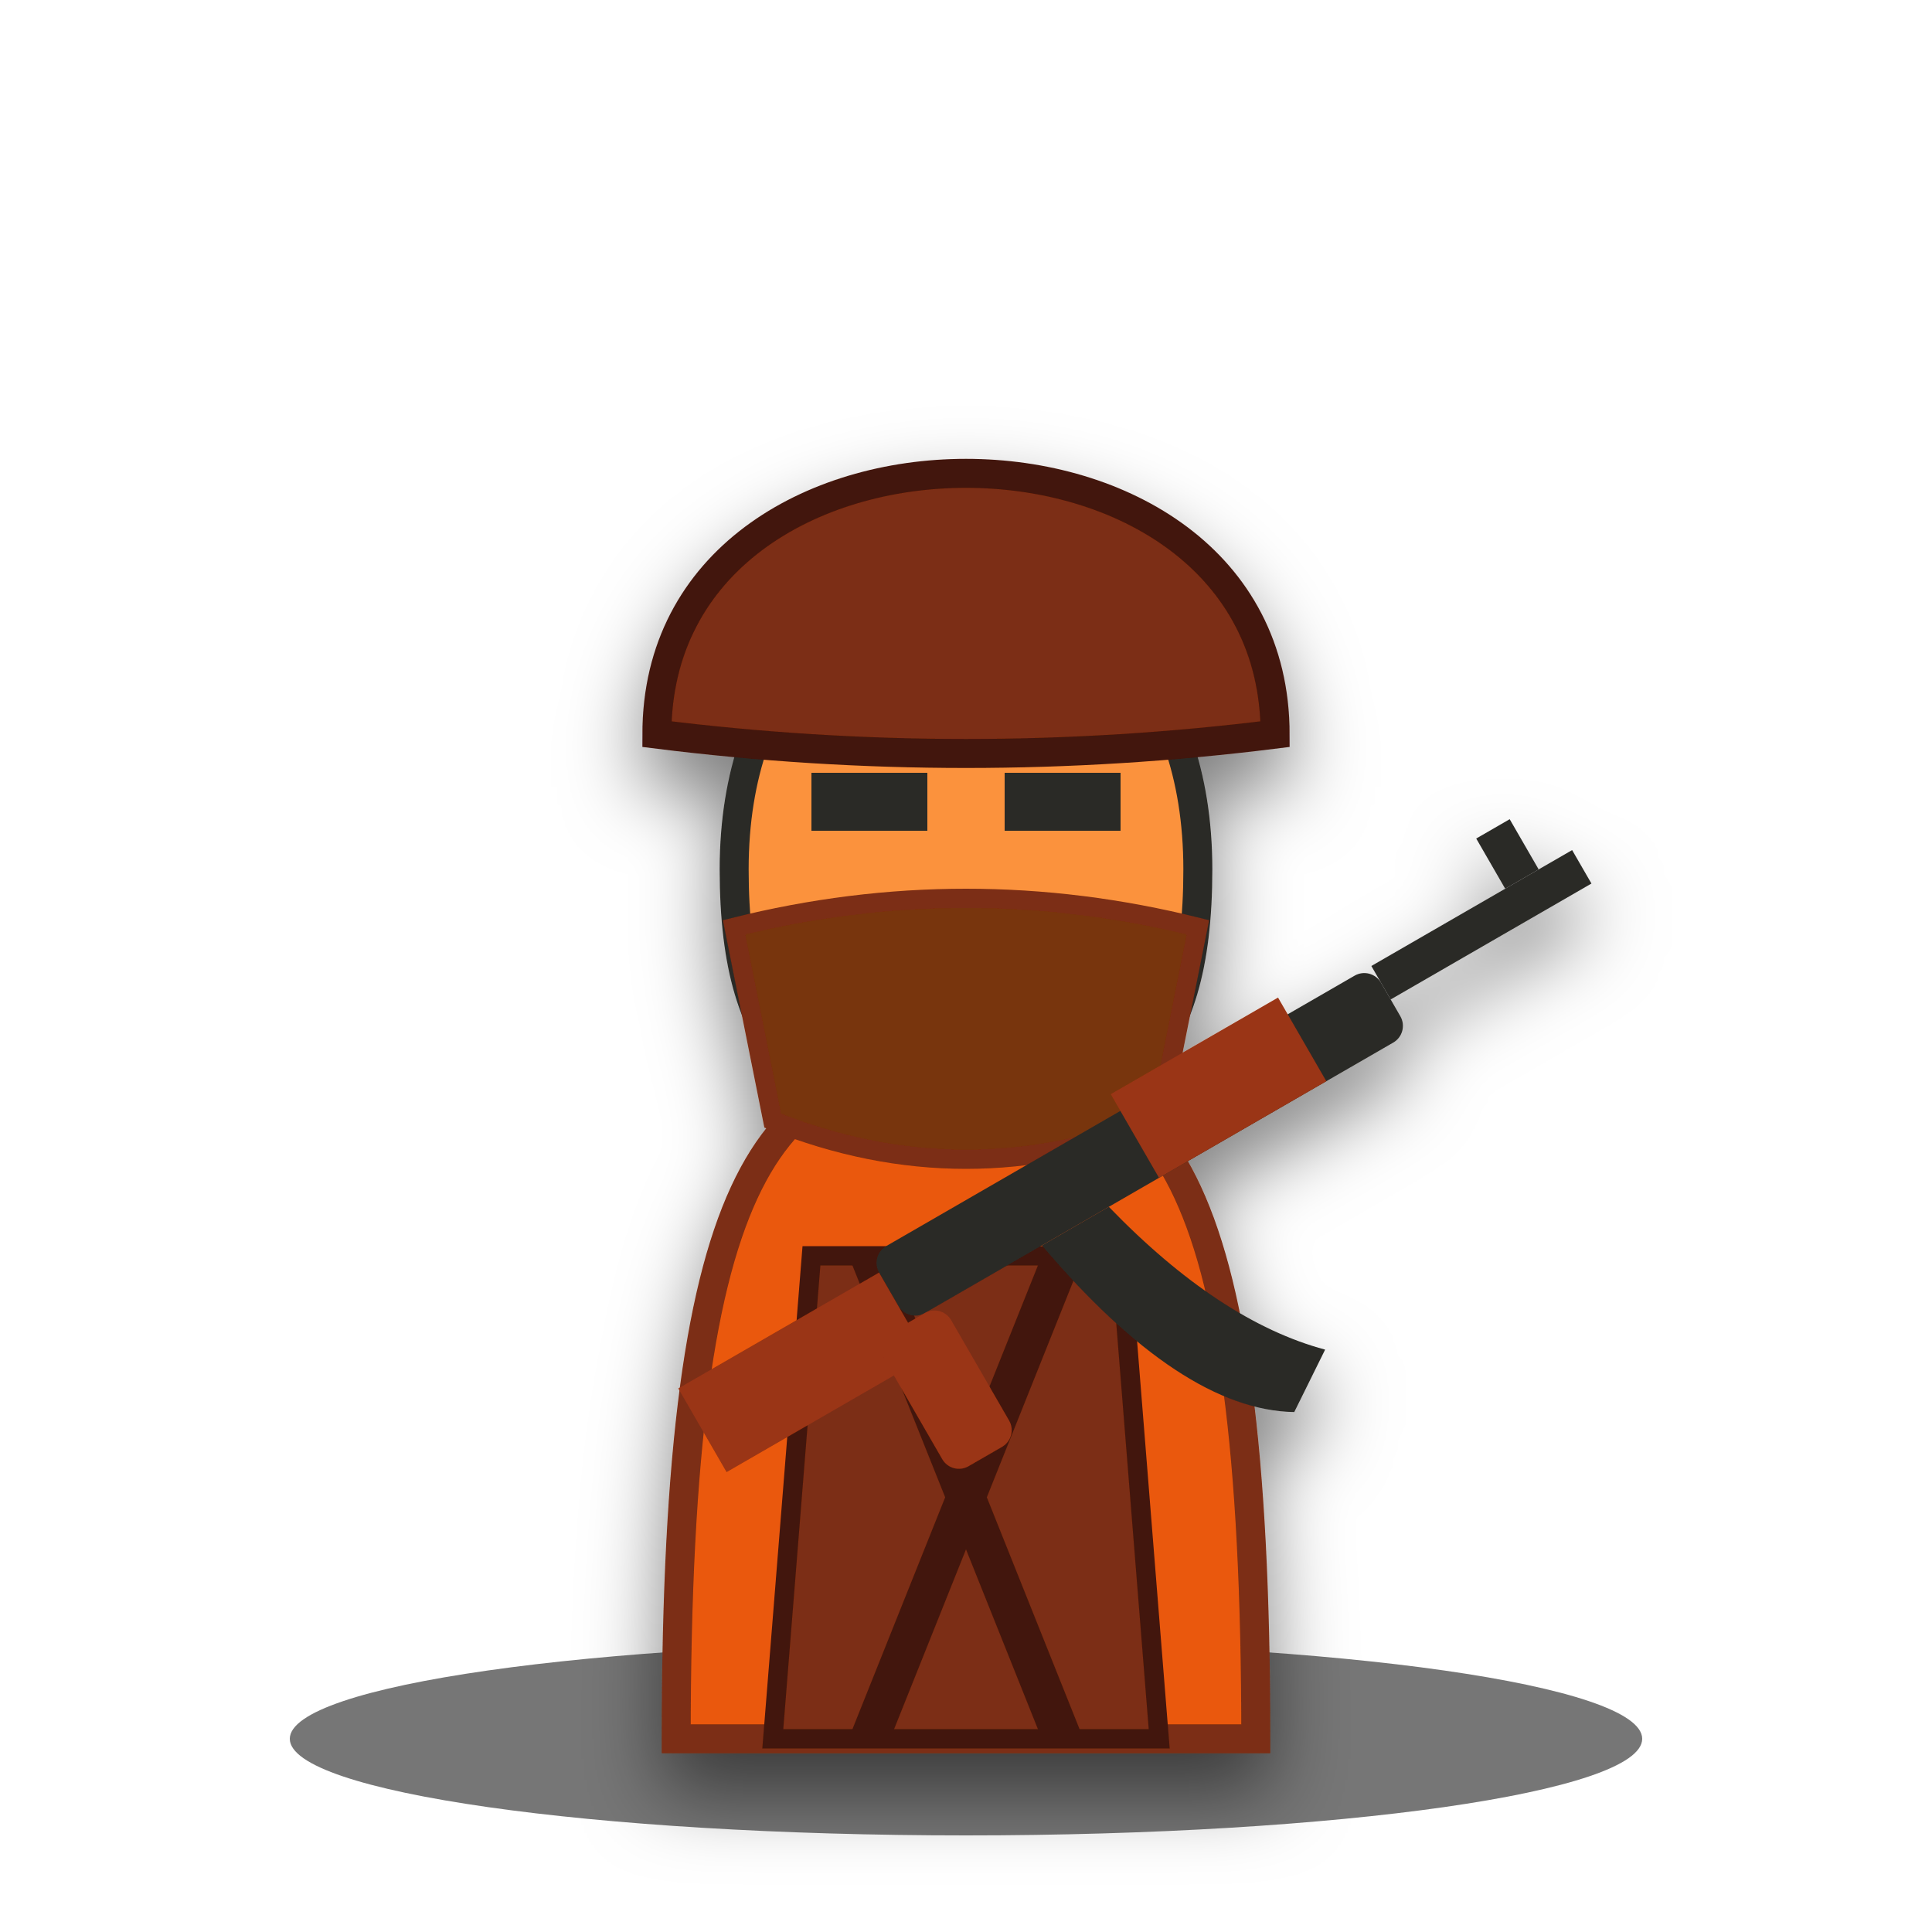
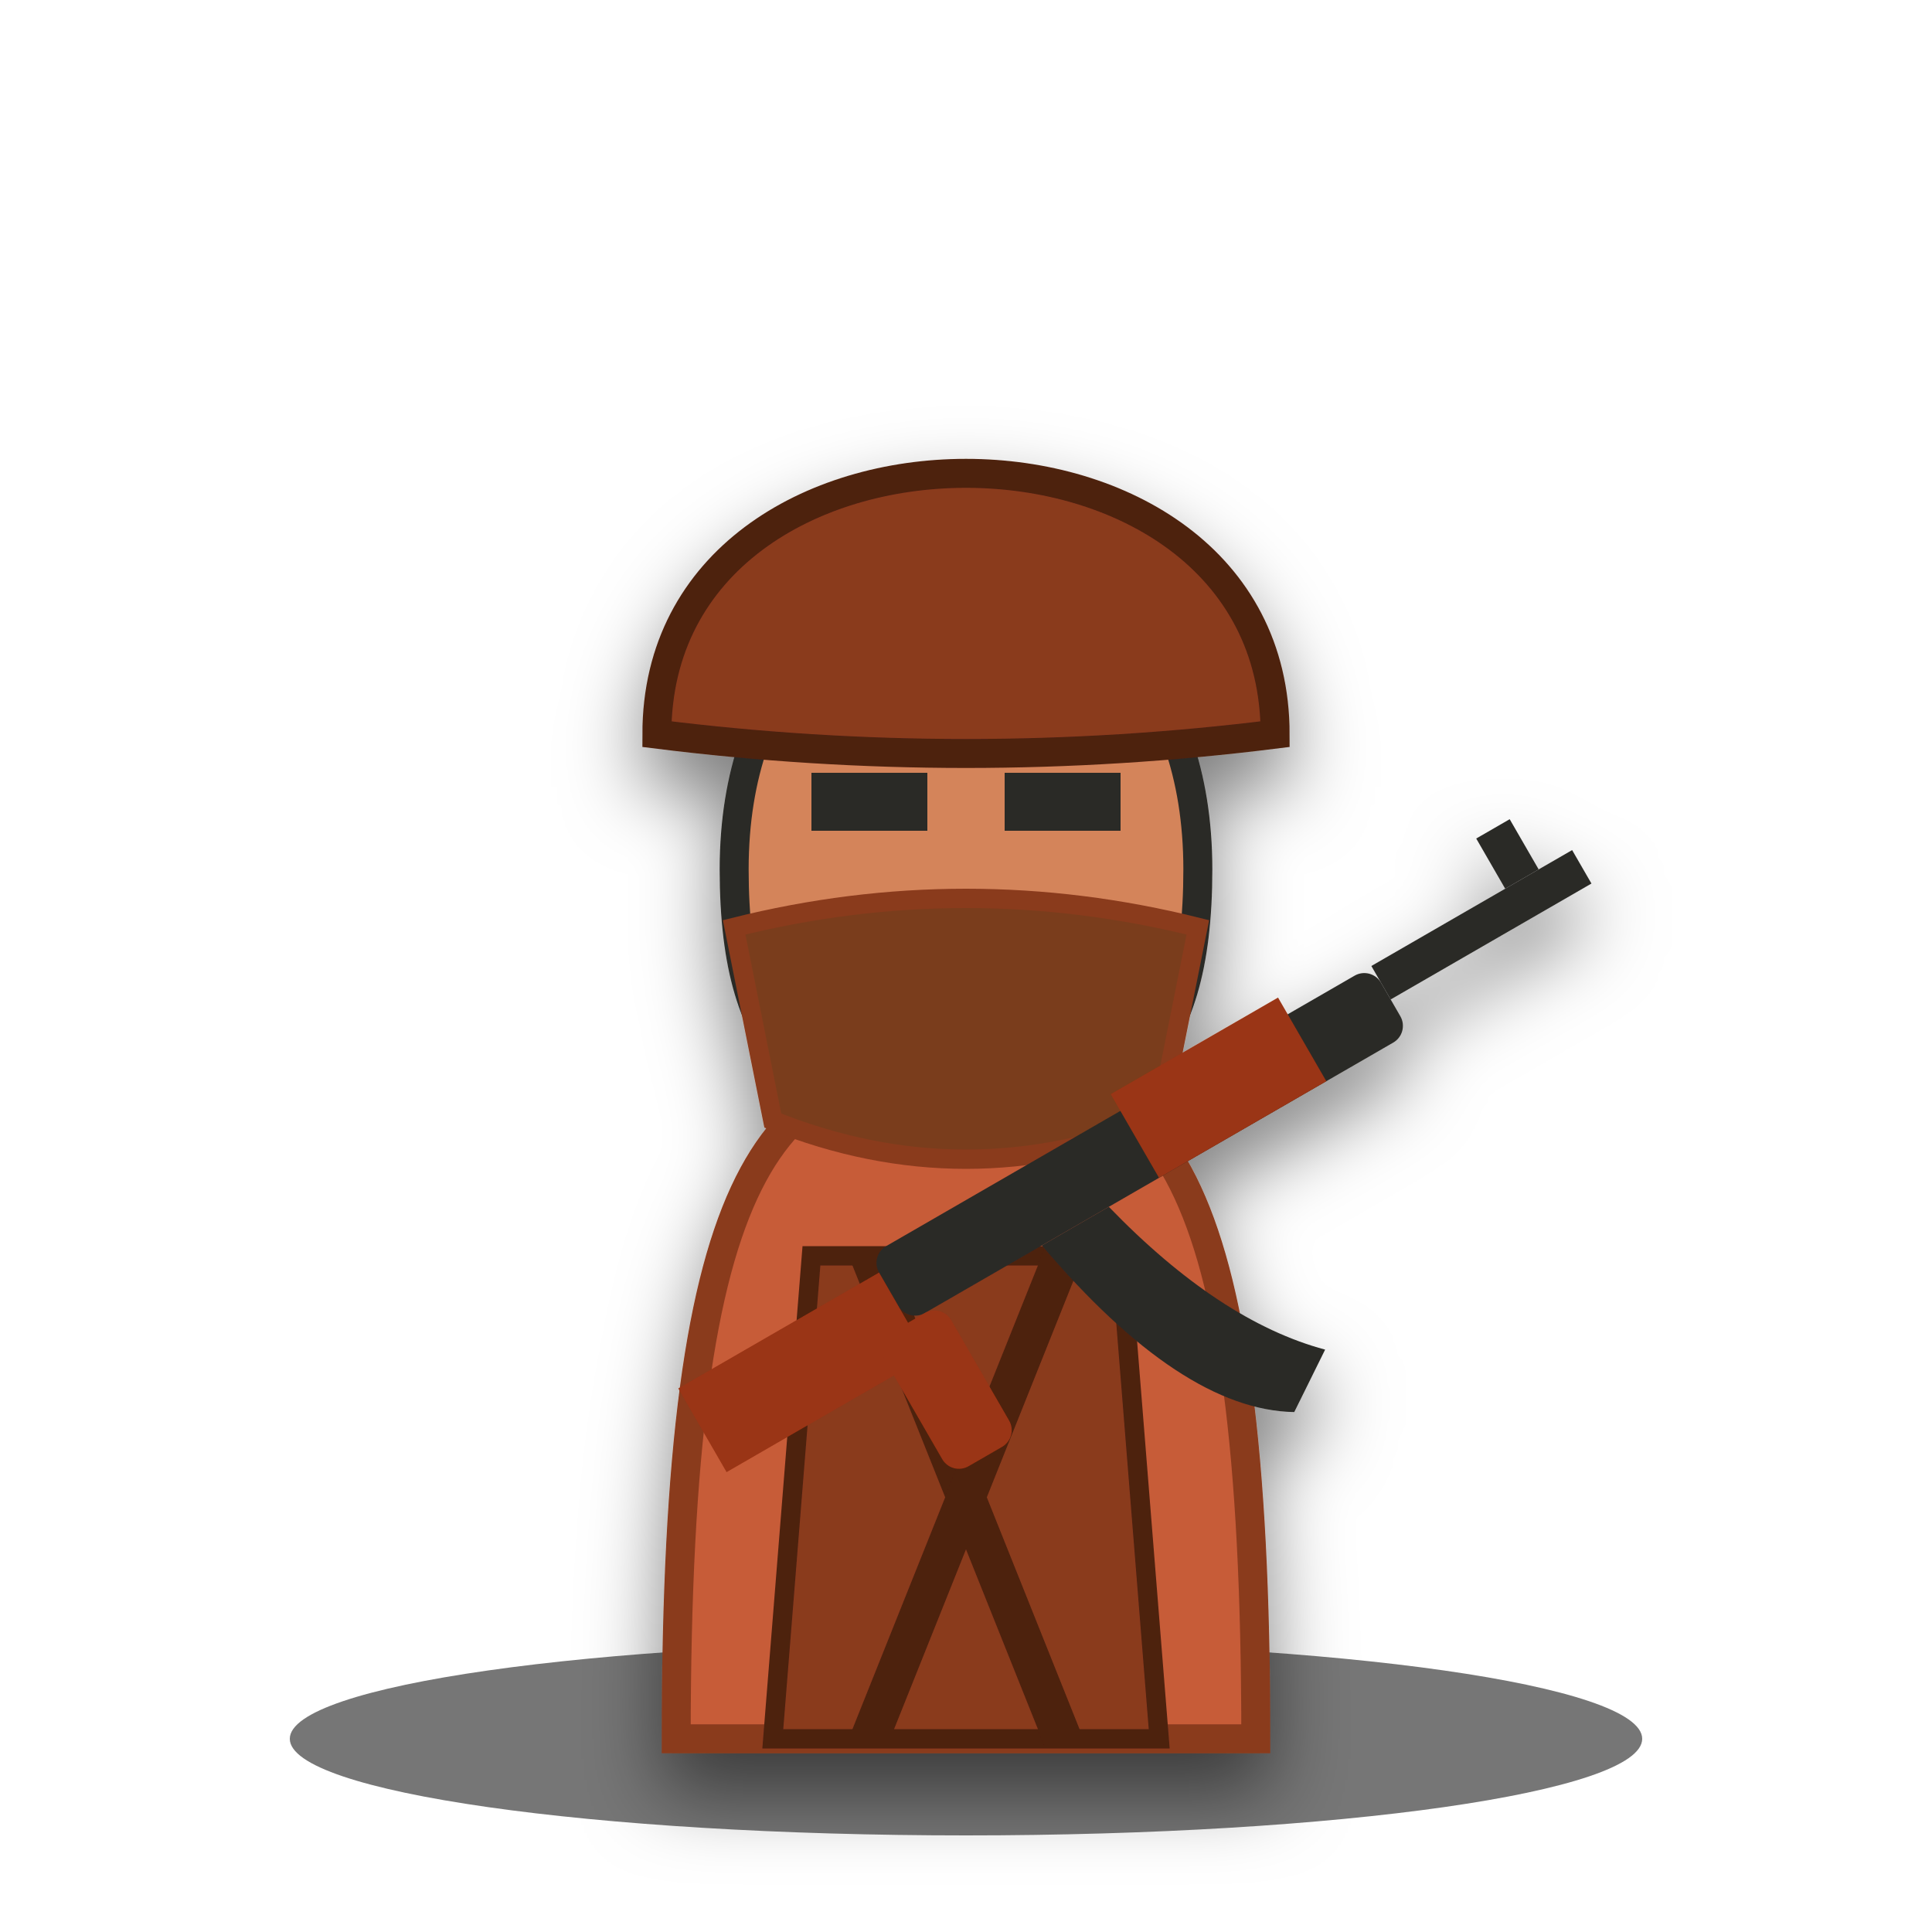
<svg xmlns="http://www.w3.org/2000/svg" viewBox="0 0 100 100">
  <defs>
    <filter id="shadow" x="-20%" y="-20%" width="140%" height="140%">
      <feDropShadow dx="0" dy="2" stdDeviation="2" flood-color="rgba(0,0,0,0.5)" />
    </filter>
  </defs>
  <ellipse cx="50" cy="90" rx="35" ry="5" fill="#1a1a1a" opacity="0.6" />
  <g filter="url(#shadow)">
-     <path d="M 35 90 C 35 60, 40 55, 50 55 C 60 55, 65 60, 65 90 Z" fill="#ea580c" stroke="#7c2d12" stroke-width="1.5" />
-     <path d="M 40 90 L 42 65 L 58 65 L 60 90 Z" fill="#7c2d12" stroke="#431407" stroke-width="1" />
-     <path d="M 45 65 L 55 90" stroke="#431407" stroke-width="2" />
-     <path d="M 55 65 L 45 90" stroke="#431407" stroke-width="2" />
-     <path d="M 38 45 C 38 25, 62 25, 62 45 C 62 55, 58 58, 50 58 C 42 58, 38 55, 38 45 Z" fill="#fb923c" stroke="#2c2a26" stroke-width="1.5" />
-     <path d="M 38 48 Q 50 45 62 48 L 60 58 Q 50 62 40 58 Z" fill="#78350f" stroke="#7c2d12" stroke-width="1" />
+     <path d="M 35 90 C 35 60, 40 55, 50 55 C 60 55, 65 60, 65 90 Z" fill="#c75b39" stroke="#8a3a1e" stroke-width="1.5" />
+     <path d="M 40 90 L 42 65 L 58 65 L 60 90 Z" fill="#8a3a1e" stroke="#4d2010" stroke-width="1" />
+     <path d="M 45 65 L 55 90" stroke="#4d2010" stroke-width="2" />
+     <path d="M 55 65 L 45 90" stroke="#4d2010" stroke-width="2" />
+     <path d="M 38 45 C 38 25, 62 25, 62 45 C 62 55, 58 58, 50 58 C 42 58, 38 55, 38 45 Z" fill="#d4845a" stroke="#2c2a26" stroke-width="1.5" />
+     <path d="M 38 48 Q 50 45 62 48 L 60 58 Q 50 62 40 58 Z" fill="#7a3d1a" stroke="#8a3a1e" stroke-width="1" />
    <rect x="42" y="40" width="6" height="3" fill="#2c2a26" />
    <rect x="52" y="40" width="6" height="3" fill="#2c2a26" />
-     <path d="M 34 38 C 34 20, 66 20, 66 38 Q 50 40 34 38 Z" fill="#7c2d12" stroke="#431407" stroke-width="1.5" />
+     <path d="M 34 38 C 34 20, 66 20, 66 38 Q 50 40 34 38 Z" fill="#8a3a1e" stroke="#4d2010" stroke-width="1.5" />
    <g transform="translate(45, 65) rotate(-30)">
      <rect x="0" y="0" width="30" height="4" fill="#2c2a26" rx="1" />
      <rect x="-12" y="1" width="12" height="5" fill="#9a3412" />
      <path d="M 8 4 Q 10 15 15 18 L 18 16 Q 14 12 12 4 Z" fill="#2c2a26" />
      <rect x="-2" y="4" width="4" height="8" fill="#9a3412" rx="1" />
      <rect x="15" y="-1" width="10" height="5" fill="#9a3412" />
      <rect x="30" y="0" width="12" height="2" fill="#2c2a26" />
      <rect x="38" y="-3" width="2" height="3" fill="#2c2a26" />
    </g>
  </g>
</svg>
